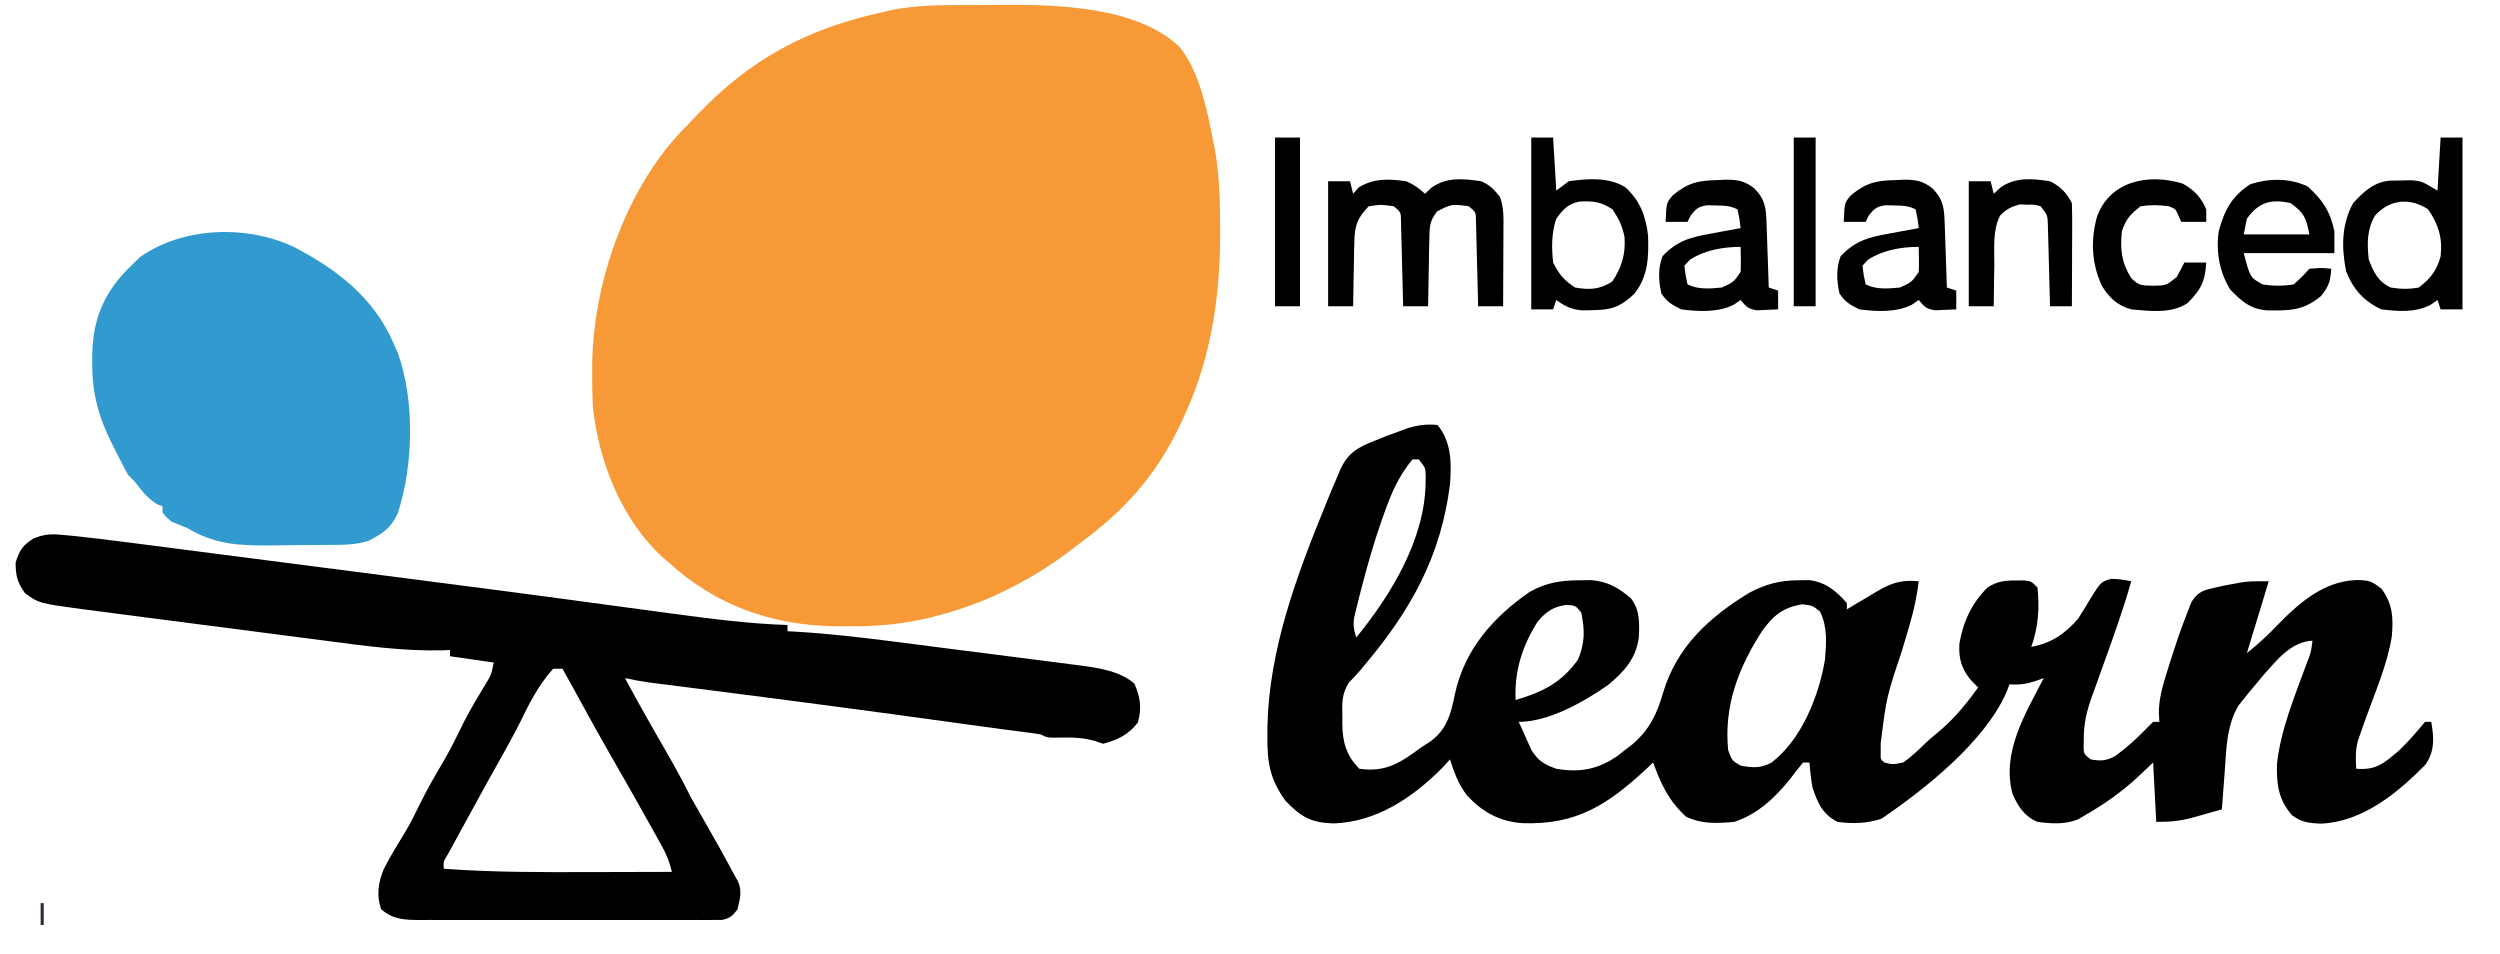
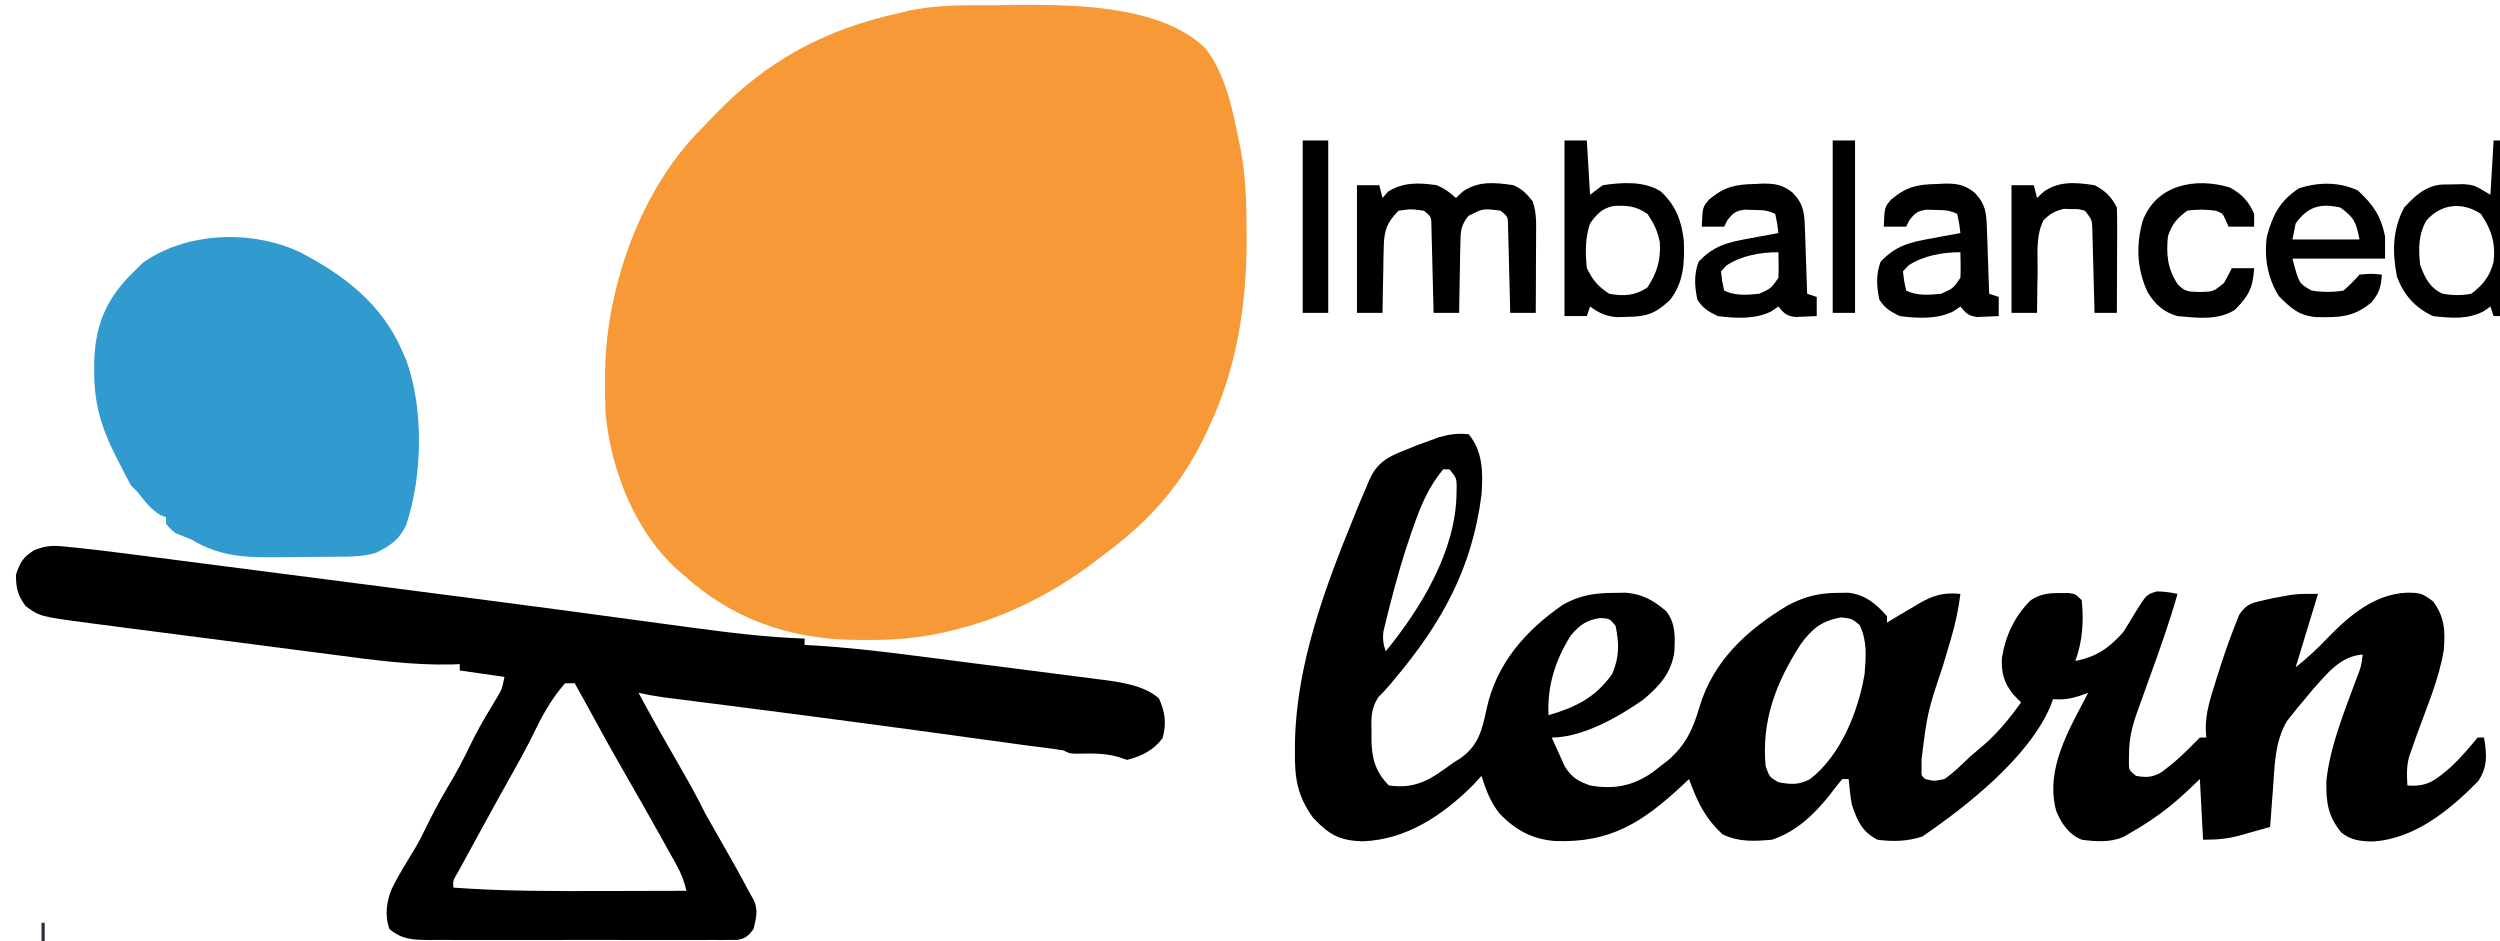
- <svg xmlns="http://www.w3.org/2000/svg" version="1.1" width="800" height="305">
+ <svg xmlns="http://www.w3.org/2000/svg" version="1.1">
  <path d="M0 0 C2.932 -0.004 5.862 -0.041 8.793 -0.079 C26.251 -0.182 52.266 0.427 65.68 13.542 C71.97 21.652 74.088 32.512 76.098 42.371 C76.276 43.219 76.455 44.068 76.639 44.943 C78.325 53.796 78.538 62.579 78.535 71.558 C78.536 72.346 78.537 73.133 78.538 73.944 C78.5 93.834 75.516 113.204 67.098 131.371 C66.746 132.136 66.394 132.901 66.031 133.69 C58.237 150.289 48.363 161.364 33.685 172.197 C32.327 173.201 30.988 174.229 29.652 175.261 C17.44 184.367 2.877 191.648 -11.902 195.371 C-12.906 195.627 -13.909 195.884 -14.943 196.149 C-23.632 198.205 -31.863 198.882 -40.777 198.808 C-42.094 198.799 -43.41 198.79 -44.766 198.781 C-65.002 198.42 -82.805 192.144 -97.902 178.371 C-98.815 177.595 -98.815 177.595 -99.746 176.804 C-113.071 164.721 -120.537 145.602 -122.222 128.036 C-122.374 124.641 -122.421 121.269 -122.402 117.871 C-122.397 116.656 -122.391 115.441 -122.385 114.19 C-121.869 87.758 -110.981 57.147 -91.902 38.371 C-90.734 37.149 -89.569 35.925 -88.406 34.699 C-71.652 17.241 -53.596 7.567 -29.902 2.371 C-29.202 2.194 -28.501 2.017 -27.78 1.835 C-18.63 -0.202 -9.326 -0.002 0 0 Z " fill="#F79936" transform="translate(311.9023,1.629395)" />
  <path d="M0 0 C4.516 5.451 4.502 12.216 4 19 C1.087 41.933 -8.395 59.047 -23.082 76.539 C-23.832 77.441 -23.832 77.441 -24.598 78.362 C-25.799 79.766 -27.073 81.107 -28.359 82.434 C-30.703 86.1 -30.552 89.176 -30.438 93.438 C-30.445 94.175 -30.452 94.913 -30.459 95.674 C-30.392 101.431 -29.2 105.8 -25 110 C-16.413 111.227 -11.769 108.012 -5 103 C-4.229 102.518 -3.458 102.036 -2.664 101.539 C3.072 97.509 4.19 92.673 5.575 86.121 C8.616 71.91 17.772 61.496 29.543 53.375 C34.831 50.416 39.474 49.706 45.5 49.688 C46.768 49.671 48.037 49.654 49.344 49.637 C54.639 50.163 57.861 52.034 61.875 55.438 C64.843 59.28 64.636 63.415 64.41 68.102 C63.451 74.876 59.695 78.952 54.535 83.234 C46.779 88.636 35.581 95 26 95 C26.852 96.948 27.732 98.883 28.625 100.812 C29.112 101.891 29.6 102.97 30.102 104.082 C32.39 107.599 34.088 108.573 38 110 C45.493 111.32 51.386 110.203 57.617 105.875 C58.404 105.256 59.19 104.638 60 104 C60.807 103.381 61.614 102.763 62.445 102.125 C67.938 97.339 70.201 92.504 72.198 85.664 C76.564 70.915 87.102 61.356 99.887 53.629 C105.179 50.86 109.587 49.709 115.562 49.688 C117.204 49.662 117.204 49.662 118.879 49.637 C124.165 50.252 127.568 53.06 131 57 C131 57.66 131 58.32 131 59 C132.074 58.35 133.148 57.701 134.254 57.031 C135.69 56.187 137.126 55.343 138.562 54.5 C139.267 54.071 139.971 53.641 140.697 53.199 C145.421 50.457 148.538 49.483 154 50 C153.398 54.898 152.406 59.454 151.004 64.184 C150.81 64.843 150.617 65.502 150.417 66.181 C149.804 68.268 149.183 70.353 148.562 72.438 C143.696 86.94 143.696 86.94 141.812 101.938 C141.819 102.875 141.825 103.812 141.832 104.777 C141.755 106.972 141.755 106.972 143 108 C145.7 108.674 145.7 108.674 149 108 C151.949 105.968 154.422 103.475 157 101 C158.519 99.706 160.04 98.415 161.562 97.125 C166.003 93.193 169.543 88.802 173 84 C171.793 82.763 171.793 82.763 170.562 81.5 C167.649 77.947 166.733 74.57 167 70 C168.17 63.002 170.946 57.042 176 52 C179.072 50.025 181.503 49.728 185.125 49.75 C185.994 49.745 186.863 49.74 187.758 49.734 C190 50 190 50 192 52 C192.679 58.581 192.259 64.789 190 71 C196.522 69.777 200.596 66.954 205 62 C206.34 59.871 207.651 57.724 208.938 55.562 C212.284 50.22 212.284 50.22 215.504 49.23 C217.792 49.248 219.768 49.547 222 50 C219.533 58.768 216.456 67.31 213.375 75.875 C212.62 77.977 211.865 80.08 211.112 82.184 C210.435 84.076 209.756 85.968 209.076 87.859 C207.619 92.114 206.846 95.625 206.812 100.125 C206.798 100.994 206.784 101.863 206.77 102.758 C206.783 105.203 206.783 105.203 209 107 C212.131 107.596 214.175 107.477 216.961 105.867 C220.373 103.37 223.424 100.648 226.375 97.625 C227.241 96.759 228.107 95.892 229 95 C229.66 95 230.32 95 231 95 C230.946 94.042 230.892 93.084 230.836 92.098 C230.843 87.287 232.197 82.997 233.625 78.438 C233.896 77.564 234.166 76.691 234.445 75.792 C236.144 70.43 237.922 65.103 240 59.875 C240.433 58.779 240.866 57.684 241.312 56.555 C243.515 53.221 245.155 52.856 249 52 C249.918 51.791 250.836 51.582 251.781 51.367 C252.678 51.205 253.576 51.042 254.5 50.875 C255.397 50.707 256.294 50.54 257.219 50.367 C260 50 260 50 266 50 C263.69 57.59 261.38 65.18 259 73 C262.77 69.984 265.84 67.154 269.125 63.688 C275.893 56.726 283.807 50.023 293.875 49.625 C297.895 49.648 298.74 49.799 302.062 52.375 C305.678 57.273 305.893 61.62 305.382 67.659 C303.91 76.685 300.088 85.428 297 94 C296.409 95.657 295.825 97.317 295.25 98.98 C294.892 100.004 294.892 100.004 294.527 101.048 C293.702 104.105 293.799 106.852 294 110 C300.416 110.532 302.868 108.239 307.594 104.246 C310.683 101.362 313.297 98.243 316 95 C316.66 95 317.32 95 318 95 C318.882 100.153 319.187 104.284 316.125 108.711 C307.145 117.831 296.037 126.943 282.812 127.562 C279.022 127.427 276.409 127.157 273.375 124.812 C269.054 119.695 268.501 115.087 268.621 108.559 C269.798 97.506 274.323 86.733 278.12 76.357 C279.514 72.772 279.514 72.772 280 69 C273.114 69.417 268.759 75.039 264.438 79.875 C263.282 81.242 262.136 82.617 261 84 C260.438 84.674 259.876 85.348 259.297 86.043 C258.766 86.709 258.235 87.376 257.688 88.062 C257.217 88.652 256.746 89.241 256.262 89.848 C252.41 96.419 252.412 104.025 251.875 111.438 C251.745 113.107 251.745 113.107 251.613 114.811 C251.402 117.54 251.198 120.27 251 123 C248.627 123.676 246.252 124.341 243.875 125 C243.21 125.191 242.545 125.382 241.859 125.578 C237.607 126.745 234.534 127 230 127 C229.67 120.73 229.34 114.46 229 108 C226.618 110.258 226.618 110.258 224.188 112.562 C218.901 117.455 213.267 121.425 207 125 C206.346 125.383 205.693 125.766 205.02 126.16 C200.854 127.893 196.403 127.6 192 127 C187.858 125.286 185.719 122.022 184 118 C180.44 104.758 188.125 92.373 194 81 C193.069 81.327 192.139 81.655 191.18 81.992 C188.208 82.934 186.08 83.181 183 83 C182.732 83.739 182.464 84.477 182.188 85.238 C175.311 101.231 156.157 116.404 142.062 126 C137.359 127.536 132.894 127.657 128 127 C123.168 124.483 121.69 121.071 120 116 C119.517 113.323 119.238 110.716 119 108 C118.34 108 117.68 108 117 108 C115.618 109.648 114.294 111.345 113 113.062 C108.115 119.189 102.559 124.48 95 127 C89.435 127.49 84.593 127.768 79.5 125.312 C73.946 120.175 71.562 115.018 69 108 C68.31 108.652 67.621 109.305 66.91 109.977 C54.458 121.558 44.421 128.037 27.109 127.41 C19.883 126.884 14.5 123.913 9.562 118.688 C6.757 115.079 5.37 111.337 4 107 C3.113 107.969 2.226 108.939 1.312 109.938 C-8.194 119.406 -19.599 127.028 -33.25 127.5 C-40.571 127.262 -43.673 125.435 -48.688 120.188 C-53.72 113.251 -54.526 107.708 -54.438 99.312 C-54.43 98.301 -54.422 97.289 -54.415 96.247 C-53.894 71.965 -45.091 48.251 -36 26 C-35.667 25.171 -35.334 24.343 -34.991 23.489 C-34.027 21.123 -33.022 18.779 -32 16.438 C-31.575 15.393 -31.575 15.393 -31.141 14.327 C-28.668 8.899 -25.459 7.101 -20 5 C-18.801 4.51 -17.602 4.02 -16.367 3.516 C-15.215 3.098 -14.062 2.68 -12.875 2.25 C-11.717 1.822 -10.56 1.394 -9.367 0.953 C-6.018 0.005 -3.456 -0.357 0 0 Z M-8 11 C-12.326 16.235 -14.694 21.57 -16.938 27.938 C-17.275 28.88 -17.612 29.823 -17.959 30.794 C-20.513 38.148 -22.642 45.583 -24.562 53.125 C-24.826 54.15 -25.09 55.174 -25.361 56.23 C-25.594 57.188 -25.827 58.146 -26.066 59.133 C-26.272 59.977 -26.478 60.822 -26.69 61.692 C-27.016 64.116 -26.759 65.694 -26 68 C-14.888 54.418 -3.968 36.458 -3.812 18.375 C-3.791 17.242 -3.791 17.242 -3.77 16.086 C-3.872 13.694 -3.872 13.694 -6 11 C-6.66 11 -7.32 11 -8 11 Z M32 63 C27.135 70.693 24.532 78.869 25 88 C33.521 85.501 39.72 82.48 45 75 C47.219 69.554 47.146 65.636 46 60 C44.137 57.746 44.137 57.746 41.25 57.562 C36.984 58.137 34.684 59.773 32 63 Z M103.922 65.84 C96.289 77.728 91.64 89.729 93 104 C94.224 107.37 94.224 107.37 97 109 C100.943 109.711 103.266 109.885 106.828 108.066 C116.476 100.744 122.093 86.671 124 75 C124.44 69.577 124.827 64.721 122.438 59.75 C120.035 57.765 120.035 57.765 116.688 57.375 C110.498 58.424 107.525 60.916 103.922 65.84 Z " fill="#000000" transform="translate(460,136)" />
  <path d="M0 0 C1.847 0.179 1.847 0.179 3.73 0.361 C5.592 0.575 5.592 0.575 7.491 0.793 C9.173 0.98 9.173 0.98 10.89 1.17 C14.379 1.579 17.861 2.024 21.345 2.479 C22.653 2.647 23.961 2.815 25.309 2.988 C28.86 3.443 32.411 3.903 35.962 4.364 C39.732 4.853 43.502 5.338 47.273 5.823 C53.625 6.641 59.977 7.461 66.329 8.284 C75.15 9.427 83.971 10.563 92.792 11.699 C122.144 15.48 151.495 19.27 180.815 23.291 C184.999 23.862 189.184 24.426 193.37 24.986 C194.051 25.078 194.732 25.169 195.433 25.263 C207.432 26.867 219.38 28.4 231.491 28.793 C231.491 29.453 231.491 30.113 231.491 30.793 C232.772 30.859 232.772 30.859 234.078 30.927 C244.863 31.56 255.522 32.808 266.233 34.191 C268.096 34.429 269.958 34.667 271.821 34.905 C275.696 35.401 279.57 35.901 283.444 36.403 C288.388 37.043 293.334 37.671 298.281 38.296 C302.117 38.782 305.951 39.276 309.786 39.773 C311.609 40.008 313.432 40.24 315.256 40.469 C317.807 40.79 320.356 41.123 322.904 41.458 C323.643 41.549 324.382 41.639 325.143 41.733 C331.044 42.529 337.908 43.533 342.491 47.543 C344.427 51.9 344.883 55.365 343.616 59.98 C340.698 63.842 337.151 65.569 332.491 66.793 C331.501 66.463 330.511 66.133 329.491 65.793 C325.21 64.625 321.097 64.75 316.698 64.855 C314.491 64.793 314.491 64.793 312.491 63.793 C310.425 63.465 308.352 63.185 306.276 62.926 C304.9 62.75 303.524 62.573 302.148 62.395 C301.397 62.299 300.647 62.203 299.874 62.104 C295.596 61.546 291.323 60.944 287.049 60.348 C260.188 56.619 233.31 53.051 206.408 49.627 C204.433 49.376 202.457 49.123 200.481 48.871 C198.057 48.562 195.632 48.253 193.208 47.947 C192.129 47.809 191.051 47.672 189.941 47.53 C189.004 47.411 188.068 47.292 187.103 47.17 C184.541 46.8 182.023 46.325 179.491 45.793 C183.914 54.077 188.573 62.22 193.263 70.354 C195.807 74.78 198.228 79.216 200.491 83.793 C201.747 86.03 203.019 88.259 204.303 90.48 C207.789 96.536 211.208 102.624 214.491 108.793 C214.879 109.48 215.267 110.167 215.667 110.875 C217.019 114.021 216.259 116.543 215.491 119.793 C213.921 121.869 213.06 122.686 210.48 123.17 C209.708 123.172 208.935 123.173 208.14 123.174 C207.251 123.182 206.362 123.191 205.446 123.199 C204.474 123.193 203.501 123.187 202.499 123.181 C201.473 123.186 200.447 123.192 199.389 123.197 C195.988 123.21 192.587 123.201 189.186 123.191 C186.826 123.193 184.466 123.196 182.105 123.2 C177.154 123.204 172.203 123.198 167.251 123.184 C160.903 123.167 154.556 123.177 148.208 123.195 C143.332 123.206 138.456 123.202 133.58 123.194 C131.239 123.192 128.899 123.195 126.559 123.202 C123.286 123.209 120.014 123.198 116.741 123.181 C115.773 123.187 114.804 123.193 113.807 123.199 C108.928 123.153 105.395 123.083 101.491 119.793 C99.897 115.56 100.533 111.024 102.299 106.908 C104.434 102.711 106.892 98.712 109.354 94.702 C110.931 92.055 112.278 89.317 113.616 86.543 C116.097 81.471 118.89 76.646 121.772 71.793 C124.01 67.887 125.966 63.868 127.94 59.824 C130.122 55.559 132.582 51.477 135.073 47.387 C136.701 44.668 136.701 44.668 137.491 40.793 C132.871 40.133 128.251 39.473 123.491 38.793 C123.491 38.133 123.491 37.473 123.491 36.793 C122.698 36.828 121.905 36.862 121.088 36.898 C108.407 37.192 96.049 35.455 83.499 33.801 C81.098 33.491 78.697 33.182 76.296 32.873 C71.291 32.229 66.287 31.577 61.284 30.921 C54.887 30.083 48.488 29.256 42.088 28.433 C37.141 27.797 32.195 27.156 27.249 26.513 C24.889 26.207 22.53 25.902 20.17 25.597 C16.873 25.171 13.577 24.739 10.28 24.305 C9.317 24.181 8.354 24.058 7.361 23.93 C-8.005 21.89 -8.005 21.89 -12.509 18.605 C-14.972 15.142 -15.509 13.036 -15.509 8.793 C-14.239 4.909 -13.28 3.271 -9.795 1.108 C-6.097 -0.372 -3.936 -0.4 0 0 Z M156.491 42.793 C152.017 47.776 148.865 53.757 145.999 59.766 C143.976 63.826 141.767 67.772 139.553 71.73 C139.114 72.518 138.674 73.305 138.221 74.116 C137.363 75.652 136.504 77.188 135.645 78.724 C133.719 82.176 131.824 85.645 129.94 89.121 C128.825 91.177 127.701 93.228 126.573 95.277 C125.92 96.47 125.268 97.663 124.616 98.855 C124.02 99.94 123.425 101.024 122.811 102.141 C121.342 104.598 121.342 104.598 121.491 106.793 C137.031 107.941 152.54 107.909 168.116 107.855 C170.684 107.85 173.251 107.846 175.819 107.842 C182.043 107.831 188.267 107.814 194.491 107.793 C193.791 104.817 192.896 102.444 191.409 99.766 C190.977 98.984 190.546 98.202 190.101 97.396 C189.632 96.558 189.162 95.719 188.678 94.855 C188.193 93.98 187.707 93.105 187.207 92.203 C183.077 84.783 178.865 77.411 174.638 70.046 C171.608 64.764 168.627 59.462 165.737 54.102 C163.691 50.312 161.589 46.553 159.491 42.793 C158.501 42.793 157.511 42.793 156.491 42.793 Z " fill="#000000" transform="translate(20.50914,171.2071)" />
  <path d="M0 0 C13.867 7.229 25.691 16.273 32 31 C32.413 31.932 32.825 32.864 33.25 33.824 C38.792 49.16 38.318 69.873 33.27 85.32 C31.022 90.064 28.531 91.685 23.917 94.082 C19.705 95.407 15.665 95.345 11.273 95.371 C9.858 95.385 9.858 95.385 8.414 95.398 C6.419 95.413 4.424 95.422 2.428 95.426 C-0.594 95.437 -3.615 95.487 -6.637 95.537 C-16.895 95.623 -24.995 95.441 -34 90 C-35.666 89.331 -37.332 88.664 -39 88 C-40.812 86.5 -40.812 86.5 -42 85 C-42 84.34 -42 83.68 -42 83 C-42.557 82.794 -43.114 82.588 -43.688 82.375 C-46.87 80.482 -48.716 77.885 -51 75 C-51.66 74.34 -52.32 73.68 -53 73 C-54.364 70.495 -55.668 67.989 -56.938 65.438 C-57.285 64.759 -57.632 64.08 -57.99 63.381 C-62.369 54.632 -64.568 47.025 -64.5 37.188 C-64.494 36.22 -64.489 35.252 -64.483 34.255 C-64.19 22.533 -60.452 14.13 -52 6 C-51.072 5.093 -50.144 4.185 -49.188 3.25 C-35.445 -6.451 -15.028 -7.085 0 0 Z " fill="#319ACE" transform="translate(94,79)" />
  <path d="M0 0 C2.31 0 4.62 0 7 0 C7.33 1.32 7.66 2.64 8 4 C8.578 3.34 9.155 2.68 9.75 2 C14.658 -1.02 19.378 -0.789 25 0 C27.512 1.077 28.934 2.163 31 4 C32.038 3.027 32.038 3.027 33.098 2.035 C38.007 -1.408 43.228 -0.847 49 0 C51.922 1.347 52.9 2.433 55 5 C56.34 8.641 56.113 12.332 56.098 16.172 C56.096 16.854 56.095 17.537 56.093 18.24 C56.088 20.41 56.075 22.58 56.062 24.75 C56.057 26.225 56.053 27.701 56.049 29.176 C56.038 32.784 56.021 36.392 56 40 C53.36 40 50.72 40 48 40 C47.97 38.653 47.97 38.653 47.94 37.278 C47.862 33.949 47.775 30.621 47.683 27.292 C47.644 25.851 47.609 24.41 47.578 22.968 C47.533 20.898 47.475 18.828 47.414 16.758 C47.383 15.511 47.351 14.265 47.319 12.981 C47.303 9.885 47.303 9.885 45 8 C39.548 7.266 39.548 7.266 34.909 9.622 C32.424 12.717 32.462 14.577 32.391 18.516 C32.358 19.766 32.326 21.016 32.293 22.305 C32.279 23.607 32.265 24.909 32.25 26.25 C32.206 28.226 32.206 28.226 32.16 30.242 C32.089 33.495 32.037 36.747 32 40 C29.36 40 26.72 40 24 40 C23.98 39.102 23.96 38.203 23.94 37.278 C23.862 33.949 23.775 30.621 23.683 27.292 C23.644 25.851 23.609 24.41 23.578 22.968 C23.533 20.898 23.475 18.828 23.414 16.758 C23.367 14.888 23.367 14.888 23.319 12.981 C23.303 9.885 23.303 9.885 21 8 C16.919 7.435 16.919 7.435 13 8 C9.345 11.731 8.489 14.22 8.391 19.395 C8.358 20.597 8.326 21.799 8.293 23.037 C8.272 24.906 8.272 24.906 8.25 26.812 C8.22 28.078 8.191 29.343 8.16 30.646 C8.09 33.764 8.037 36.882 8 40 C5.36 40 2.72 40 0 40 C0 26.8 0 13.6 0 0 Z " fill="#000000" transform="translate(425,58)" />
  <path d="M0 0 C2.31 0 4.62 0 7 0 C7 18.15 7 36.3 7 55 C4.69 55 2.38 55 0 55 C-0.33 54.01 -0.66 53.02 -1 52 C-2.038 52.729 -2.038 52.729 -3.098 53.473 C-8.144 56.128 -13.44 55.63 -19 55 C-24.616 52.34 -28.023 48.539 -30.25 42.75 C-31.757 35.215 -31.737 27.916 -28 21 C-24.671 17.324 -21.205 14.156 -16.137 13.797 C-14.998 13.781 -13.86 13.766 -12.688 13.75 C-10.992 13.711 -10.992 13.711 -9.262 13.672 C-6 14 -6 14 -1 17 C-0.67 11.39 -0.34 5.78 0 0 Z M-21 25 C-23.591 29.318 -23.561 34.106 -23 39 C-21.485 43.09 -20.014 46.099 -16 48 C-12.89 48.525 -10.104 48.593 -7 48 C-3.278 45.228 -1.176 42.491 0 38 C0.663 32.146 -0.704 27.794 -4 23 C-9.759 19.161 -16.319 19.752 -21 25 Z " fill="#000000" transform="translate(781,44)" />
  <path d="M0 0 C2.31 0 4.62 0 7 0 C7.33 5.61 7.66 11.22 8 17 C9.32 16.01 10.64 15.02 12 14 C17.947 13.131 24.858 12.621 30.125 15.938 C34.816 20.213 36.689 25.193 37.379 31.414 C37.61 38.364 37.407 44.375 33 50 C28.469 54.207 25.806 55.167 19.688 55.25 C18.557 55.276 17.426 55.302 16.262 55.328 C12.722 54.972 10.867 54.044 8 52 C7.67 52.99 7.34 53.98 7 55 C4.69 55 2.38 55 0 55 C0 36.85 0 18.7 0 0 Z M8 26 C6.458 30.626 6.489 35.169 7 40 C8.99 43.911 10.365 45.577 14 48 C18.613 48.821 21.995 48.663 25.938 46.062 C28.974 41.553 30.234 37.275 29.844 31.816 C29.152 28.298 28.004 26.006 26 23 C22.272 20.515 19.791 20.287 15.379 20.504 C11.734 21.264 10.132 23.043 8 26 Z " fill="#000000" transform="translate(490,44)" />
  <path d="M0 0 C0.704 -0.037 1.408 -0.075 2.133 -0.113 C6.105 -0.18 8.546 0.197 11.703 2.711 C15.329 6.503 15.394 9.296 15.566 14.355 C15.608 15.519 15.65 16.682 15.693 17.881 C15.733 19.096 15.772 20.311 15.812 21.562 C15.856 22.789 15.899 24.016 15.943 25.279 C16.05 28.311 16.152 31.343 16.25 34.375 C17.24 34.705 18.23 35.035 19.25 35.375 C19.25 37.355 19.25 39.335 19.25 41.375 C17.813 41.456 16.376 41.514 14.938 41.562 C13.737 41.615 13.737 41.615 12.512 41.668 C9.771 41.313 8.958 40.481 7.25 38.375 C6.528 38.87 5.806 39.365 5.062 39.875 C-0.035 42.436 -6.221 42.081 -11.75 41.375 C-14.697 39.92 -16.338 39.011 -18.125 36.25 C-19.005 32.201 -19.25 28.286 -17.75 24.375 C-13.065 19.323 -8.524 18.219 -1.875 17.062 C-0.996 16.894 -0.117 16.726 0.789 16.553 C2.94 16.144 5.093 15.752 7.25 15.375 C6.908 12.404 6.908 12.404 6.25 9.375 C3.796 8.148 2.05 8.173 -0.688 8.125 C-1.563 8.099 -2.438 8.073 -3.34 8.047 C-6.208 8.437 -7.005 9.122 -8.75 11.375 C-9.08 12.035 -9.41 12.695 -9.75 13.375 C-12.06 13.375 -14.37 13.375 -16.75 13.375 C-16.51 7.255 -16.51 7.255 -14.418 4.832 C-9.531 0.777 -6.172 0.122 0 0 Z M-9 25.5 C-9.578 26.119 -10.155 26.738 -10.75 27.375 C-10.408 30.346 -10.408 30.346 -9.75 33.375 C-6.306 35.097 -2.523 34.753 1.25 34.375 C5.014 32.663 5.014 32.663 7.25 29.375 C7.319 28.002 7.335 26.625 7.312 25.25 C7.292 23.971 7.271 22.692 7.25 21.375 C1.595 21.375 -4.292 22.422 -9 25.5 Z " fill="#000000" transform="translate(606.75,57.625)" />
  <path d="M0 0 C0.704 -0.037 1.408 -0.075 2.133 -0.113 C6.105 -0.18 8.546 0.197 11.703 2.711 C15.329 6.503 15.394 9.296 15.566 14.355 C15.608 15.519 15.65 16.682 15.693 17.881 C15.733 19.096 15.772 20.311 15.812 21.562 C15.856 22.789 15.899 24.016 15.943 25.279 C16.05 28.311 16.152 31.343 16.25 34.375 C17.24 34.705 18.23 35.035 19.25 35.375 C19.25 37.355 19.25 39.335 19.25 41.375 C17.813 41.456 16.376 41.514 14.938 41.562 C13.737 41.615 13.737 41.615 12.512 41.668 C9.771 41.313 8.958 40.481 7.25 38.375 C6.528 38.87 5.806 39.365 5.062 39.875 C-0.035 42.436 -6.221 42.081 -11.75 41.375 C-14.697 39.92 -16.338 39.011 -18.125 36.25 C-19.005 32.201 -19.25 28.286 -17.75 24.375 C-13.065 19.323 -8.524 18.219 -1.875 17.062 C-0.996 16.894 -0.117 16.726 0.789 16.553 C2.94 16.144 5.093 15.752 7.25 15.375 C6.908 12.404 6.908 12.404 6.25 9.375 C3.796 8.148 2.05 8.173 -0.688 8.125 C-1.563 8.099 -2.438 8.073 -3.34 8.047 C-6.208 8.437 -7.005 9.122 -8.75 11.375 C-9.08 12.035 -9.41 12.695 -9.75 13.375 C-12.06 13.375 -14.37 13.375 -16.75 13.375 C-16.51 7.255 -16.51 7.255 -14.418 4.832 C-9.531 0.777 -6.172 0.122 0 0 Z M-9 25.5 C-9.578 26.119 -10.155 26.738 -10.75 27.375 C-10.408 30.346 -10.408 30.346 -9.75 33.375 C-6.306 35.097 -2.523 34.753 1.25 34.375 C5.014 32.663 5.014 32.663 7.25 29.375 C7.319 28.002 7.335 26.625 7.312 25.25 C7.292 23.971 7.271 22.692 7.25 21.375 C1.595 21.375 -4.292 22.422 -9 25.5 Z " fill="#000000" transform="translate(549.75,57.625)" />
  <path d="M0 0 C4.781 4.422 7.162 7.846 8.5 14.312 C8.5 16.622 8.5 18.933 8.5 21.312 C-1.07 21.312 -10.64 21.312 -20.5 21.312 C-18.474 29.085 -18.474 29.085 -14.5 31.312 C-11.112 31.858 -7.887 31.874 -4.5 31.312 C-1.812 28.875 -1.812 28.875 0.5 26.312 C4.312 26 4.312 26 7.5 26.312 C7.227 30.227 6.75 32.015 4.188 35.062 C-1.429 39.765 -5.913 39.741 -13.141 39.629 C-18.627 39.112 -21.007 36.805 -24.75 33.062 C-28.271 27.529 -29.448 20.816 -28.5 14.312 C-26.678 7.554 -24.373 3.186 -18.5 -0.688 C-12.466 -2.699 -5.735 -2.765 0 0 Z M-19.5 10.312 C-19.83 11.963 -20.16 13.613 -20.5 15.312 C-13.57 15.312 -6.64 15.312 0.5 15.312 C-0.586 9.881 -1.126 8.502 -5.5 5.312 C-11.715 3.905 -15.705 4.975 -19.5 10.312 Z " fill="#000000" transform="translate(738.5,59.6875)" />
  <path d="M0 0 C2.31 0 4.62 0 7 0 C7.33 1.32 7.66 2.64 8 4 C9.038 3.027 9.038 3.027 10.098 2.035 C15.001 -1.403 20.235 -0.861 26 0 C29.281 1.62 31.342 3.684 33 7 C33.086 9.481 33.116 11.933 33.098 14.414 C33.096 15.144 33.095 15.873 33.093 16.625 C33.088 18.958 33.075 21.292 33.062 23.625 C33.057 25.206 33.053 26.786 33.049 28.367 C33.038 32.245 33.021 36.122 33 40 C30.69 40 28.38 40 26 40 C25.98 39.137 25.96 38.274 25.94 37.385 C25.862 34.182 25.775 30.978 25.683 27.775 C25.644 26.389 25.609 25.003 25.578 23.616 C25.532 21.623 25.473 19.63 25.414 17.637 C25.367 15.838 25.367 15.838 25.319 14.003 C25.216 10.821 25.216 10.821 23 8 C20.975 7.447 20.975 7.447 18.688 7.5 C17.928 7.469 17.169 7.438 16.387 7.406 C13.704 8.074 11.886 8.983 10.002 11.039 C7.587 15.768 8.212 21.627 8.188 26.812 C8.162 28.078 8.137 29.343 8.111 30.646 C8.052 33.765 8.016 36.881 8 40 C5.36 40 2.72 40 0 40 C0 26.8 0 13.6 0 0 Z " fill="#000000" transform="translate(630,58)" />
  <path d="M0 0 C3.724 1.99 5.985 4.423 7.625 8.281 C7.625 9.601 7.625 10.921 7.625 12.281 C4.985 12.281 2.345 12.281 -0.375 12.281 C-0.664 11.642 -0.953 11.002 -1.25 10.344 C-2.203 8.129 -2.203 8.129 -4.375 7.281 C-7.434 6.861 -10.321 6.801 -13.375 7.281 C-16.657 9.811 -18.067 11.359 -19.375 15.281 C-19.945 21.037 -19.546 25.281 -16.375 30.281 C-13.894 32.762 -12.933 32.632 -9.5 32.719 C-5.188 32.655 -5.188 32.655 -1.812 29.906 C-0.975 28.378 -0.154 26.84 0.625 25.281 C2.935 25.281 5.245 25.281 7.625 25.281 C7.255 31.45 5.867 34.039 1.625 38.281 C-3.633 41.735 -10.369 40.822 -16.375 40.281 C-20.766 39.053 -23.395 36.637 -25.75 32.781 C-29.086 25.596 -29.426 18.193 -27.312 10.531 C-23.101 -0.888 -10.8 -3.268 0 0 Z " fill="#000000" transform="translate(698.375,58.71875)" />
  <path d="M0 0 C2.64 0 5.28 0 8 0 C8 17.82 8 35.64 8 54 C5.36 54 2.72 54 0 54 C0 36.18 0 18.36 0 0 Z " fill="#000000" transform="translate(408,44)" />
  <path d="M0 0 C2.31 0 4.62 0 7 0 C7 17.82 7 35.64 7 54 C4.69 54 2.38 54 0 54 C0 36.18 0 18.36 0 0 Z " fill="#000000" transform="translate(574,44)" />
  <path d="M0 0 C0.33 0 0.66 0 1 0 C1 2.31 1 4.62 1 7 C0.67 7 0.34 7 0 7 C0 4.69 0 2.38 0 0 Z " fill="#272F3C" transform="translate(13,289)" />
  <path d="M0 0 C3 1 3 1 3 1 Z " fill="#272F3C" transform="translate(386,243)" />
  <path d="M0 0 C3 1 3 1 3 1 Z " fill="#272F3C" transform="translate(381,242)" />
  <path d="M0 0 C3 1 3 1 3 1 Z " fill="#272F3C" transform="translate(374,241)" />
  <path d="M0 0 C3 1 3 1 3 1 Z " fill="#272F3C" transform="translate(366,240)" />
  <path d="M0 0 C3 1 3 1 3 1 Z " fill="#272F3C" transform="translate(362,239)" />
  <path d="M0 0 C3 1 3 1 3 1 Z " fill="#272F3C" transform="translate(354,238)" />
  <path d="M0 0 C3 1 3 1 3 1 Z " fill="#272F3C" transform="translate(342,236)" />
  <path d="" fill="#3A3C45" transform="translate(0,0)" />
  <path d="" fill="#2F333C" transform="translate(0,0)" />
  <path d="" fill="#272F3C" transform="translate(0,0)" />
  <path d="" fill="#2B2B2B" transform="translate(0,0)" />
  <path d="" fill="#404040" transform="translate(0,0)" />
  <path d="" fill="#000000" transform="translate(0,0)" />
  <path d="" fill="#000000" transform="translate(0,0)" />
  <path d="" fill="#000000" transform="translate(0,0)" />
  <path d="" fill="#005555" transform="translate(0,0)" />
  <path d="" fill="#000000" transform="translate(0,0)" />
  <path d="" fill="#404040" transform="translate(0,0)" />
  <path d="" fill="#404040" transform="translate(0,0)" />
  <path d="" fill="#404040" transform="translate(0,0)" />
  <path d="" fill="#000000" transform="translate(0,0)" />
  <path d="" fill="#2B2B2B" transform="translate(0,0)" />
  <path d="" fill="#000000" transform="translate(0,0)" />
  <path d="" fill="#404040" transform="translate(0,0)" />
  <path d="" fill="#000000" transform="translate(0,0)" />
  <path d="" fill="#2B2B2B" transform="translate(0,0)" />
  <path d="" fill="#000000" transform="translate(0,0)" />
  <path d="" fill="#000000" transform="translate(0,0)" />
  <path d="" fill="#005555" transform="translate(0,0)" />
  <path d="" fill="#3FB7EC" transform="translate(0,0)" />
  <path d="" fill="#31A3E0" transform="translate(0,0)" />
</svg>
